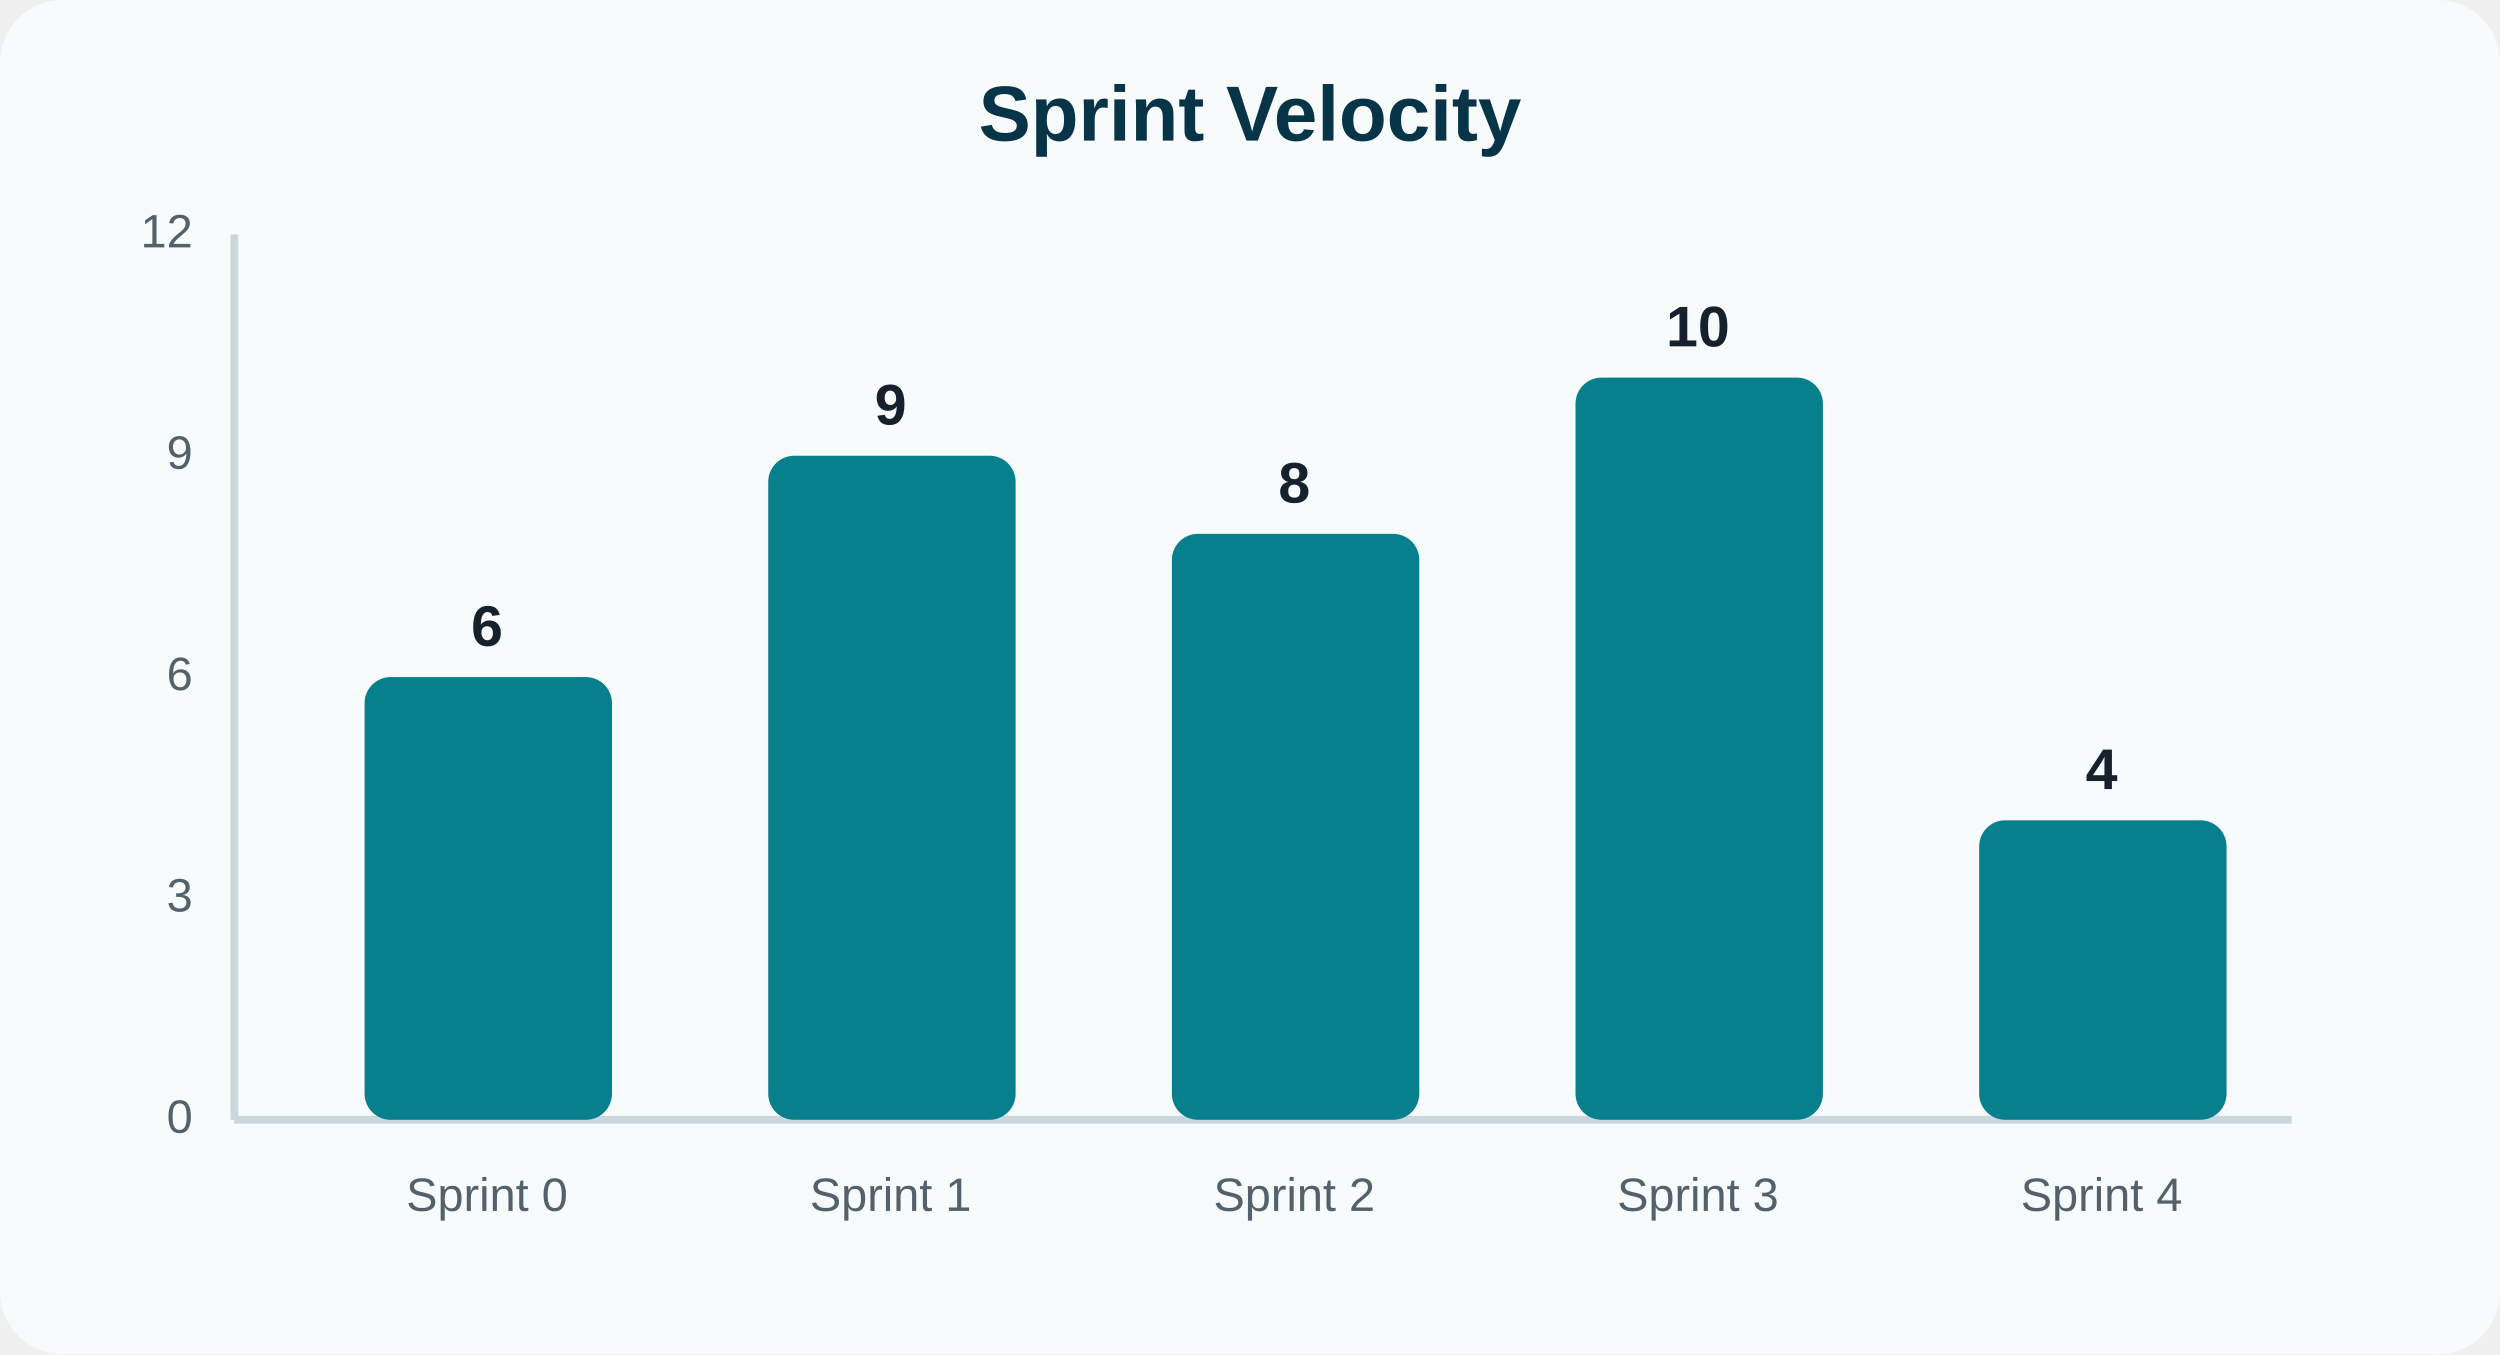
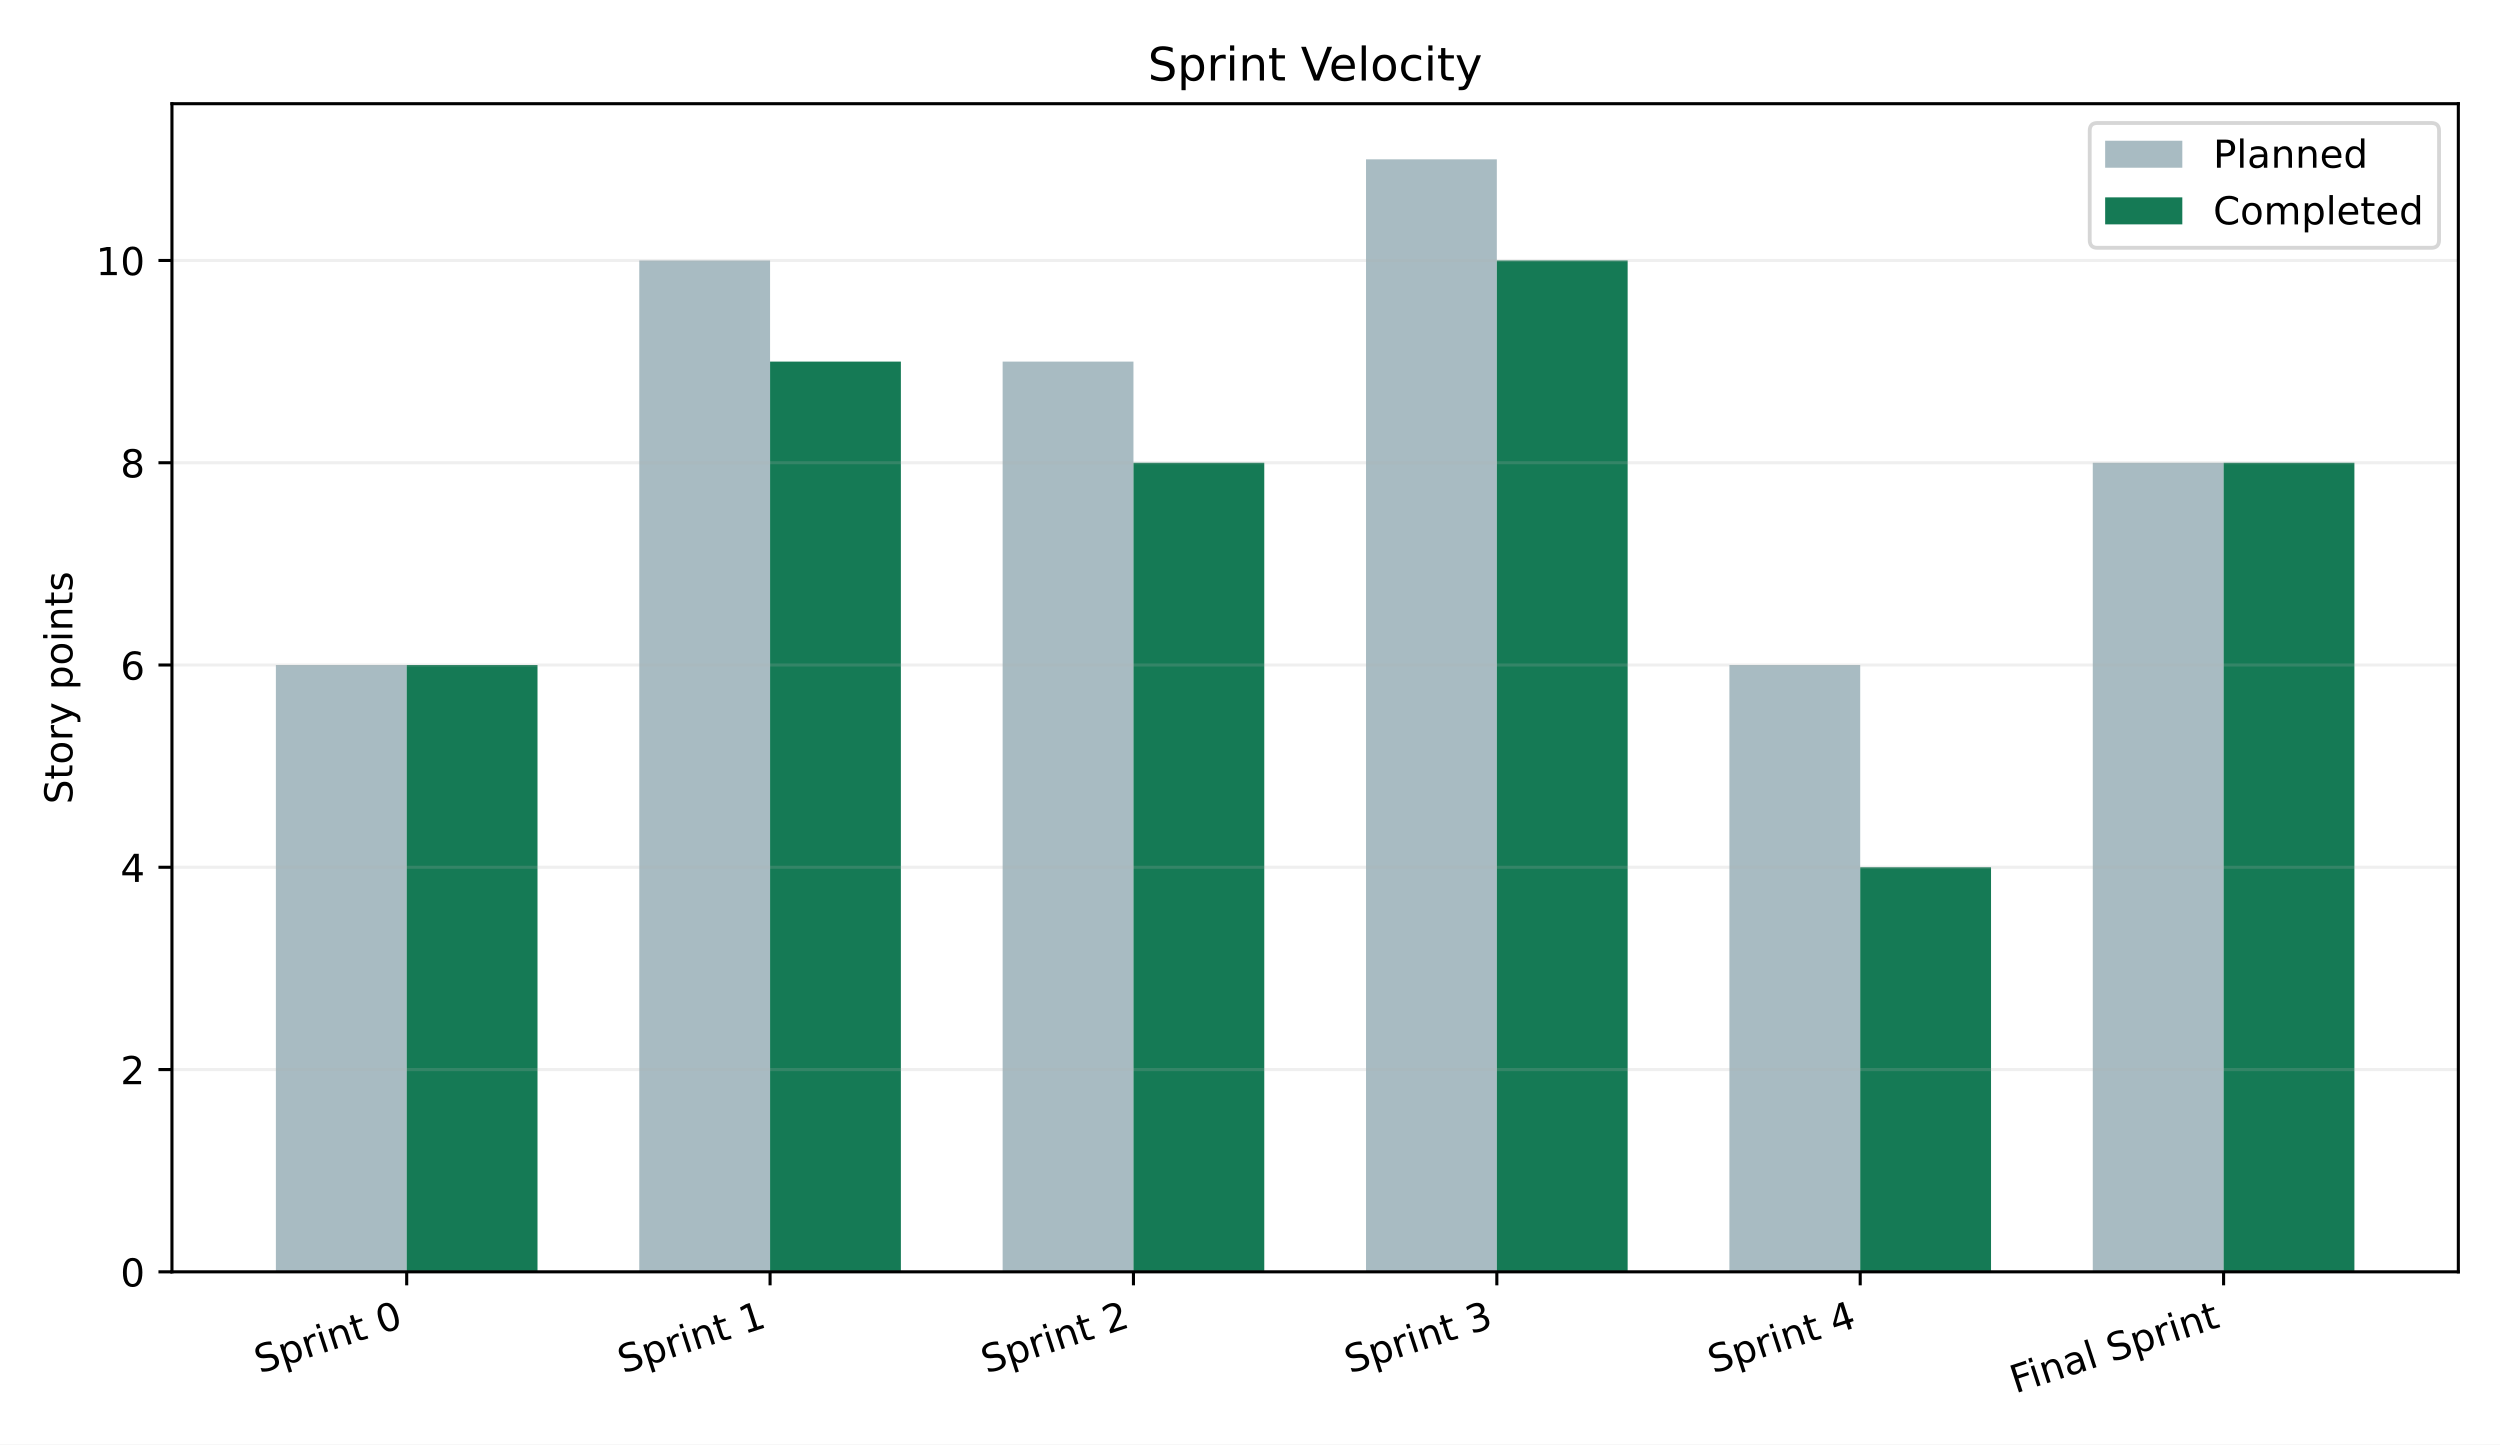
- <svg xmlns="http://www.w3.org/2000/svg" width="960" height="520" viewBox="0 0 960 520">
-   <rect width="960" height="520" rx="24" fill="#f8fbfc" />
-   <text x="480" y="54" text-anchor="middle" font-family="Tahoma, Arial" font-size="30" font-weight="700" fill="#083447">Sprint Velocity</text>
-   <line x1="90" y1="430" x2="880" y2="430" stroke="#cad7de" stroke-width="3" />
-   <line x1="90" y1="90" x2="90" y2="430" stroke="#cad7de" stroke-width="3" />
-   <g font-family="Tahoma, Arial" font-size="18" fill="#52616b">
-     <text x="74" y="435" text-anchor="end">0</text>
-     <text x="74" y="350" text-anchor="end">3</text>
-     <text x="74" y="265" text-anchor="end">6</text>
-     <text x="74" y="180" text-anchor="end">9</text>
-     <text x="74" y="95" text-anchor="end">12</text>
+ <svg xmlns="http://www.w3.org/2000/svg" xmlns:xlink="http://www.w3.org/1999/xlink" width="648pt" height="374.4pt" viewBox="0 0 648 374.4" version="1.1">
+   <defs>
+     <style type="text/css">*{stroke-linejoin: round; stroke-linecap: butt}</style>
+   </defs>
+   <g id="figure_1">
+     <g id="patch_1">
+       <path d="M 0 374.4 L 648 374.4 L 648 0 L 0 0 z " style="fill: #ffffff" />
+     </g>
+     <g id="axes_1">
+       <g id="patch_2">
+         <path d="M 44.57 329.659 L 637.2 329.659 L 637.2 26.88 L 44.57 26.88 z " style="fill: #ffffff" />
+       </g>
+       <g id="patch_3">
+         <path d="M 71.508 329.659 L 105.415 329.659 L 105.415 172.371 L 71.508 172.371 z " clip-path="url(#p3479a627ff)" style="fill: #a8bbc2" />
+       </g>
+       <g id="patch_4">
+         <path d="M 165.696 329.659 L 199.603 329.659 L 199.603 67.513 L 165.696 67.513 z " clip-path="url(#p3479a627ff)" style="fill: #a8bbc2" />
+       </g>
+       <g id="patch_5">
+         <path d="M 259.883 329.659 L 293.791 329.659 L 293.791 93.727 L 259.883 93.727 z " clip-path="url(#p3479a627ff)" style="fill: #a8bbc2" />
+       </g>
+       <g id="patch_6">
+         <path d="M 354.071 329.659 L 387.979 329.659 L 387.979 41.298 L 354.071 41.298 z " clip-path="url(#p3479a627ff)" style="fill: #a8bbc2" />
+       </g>
+       <g id="patch_7">
+         <path d="M 448.259 329.659 L 482.167 329.659 L 482.167 172.371 L 448.259 172.371 z " clip-path="url(#p3479a627ff)" style="fill: #a8bbc2" />
+       </g>
+       <g id="patch_8">
+         <path d="M 542.447 329.659 L 576.355 329.659 L 576.355 119.942 L 542.447 119.942 z " clip-path="url(#p3479a627ff)" style="fill: #a8bbc2" />
+       </g>
+       <g id="patch_9">
+         <path d="M 105.415 329.659 L 139.323 329.659 L 139.323 172.371 L 105.415 172.371 z " clip-path="url(#p3479a627ff)" style="fill: #157a55" />
+       </g>
+       <g id="patch_10">
+         <path d="M 199.603 329.659 L 233.511 329.659 L 233.511 93.727 L 199.603 93.727 z " clip-path="url(#p3479a627ff)" style="fill: #157a55" />
+       </g>
+       <g id="patch_11">
+         <path d="M 293.791 329.659 L 327.699 329.659 L 327.699 119.942 L 293.791 119.942 z " clip-path="url(#p3479a627ff)" style="fill: #157a55" />
+       </g>
+       <g id="patch_12">
+         <path d="M 387.979 329.659 L 421.887 329.659 L 421.887 67.513 L 387.979 67.513 z " clip-path="url(#p3479a627ff)" style="fill: #157a55" />
+       </g>
+       <g id="patch_13">
+         <path d="M 482.167 329.659 L 516.074 329.659 L 516.074 224.8 L 482.167 224.8 z " clip-path="url(#p3479a627ff)" style="fill: #157a55" />
+       </g>
+       <g id="patch_14">
+         <path d="M 576.355 329.659 L 610.262 329.659 L 610.262 119.942 L 576.355 119.942 z " clip-path="url(#p3479a627ff)" style="fill: #157a55" />
+       </g>
+       <g id="matplotlib.axis_1">
+         <g id="xtick_1">
+           <g id="line2d_1">
+             <defs>
+               <path id="mef8311e950" d="M 0 0 L 0 3.5 " style="stroke: #000000; stroke-width: 0.8" />
+             </defs>
+             <g>
+               <use xlink:href="#mef8311e950" x="105.415" y="329.659" style="stroke: #000000; stroke-width: 0.8" />
+             </g>
+           </g>
+           <g id="text_1">
+             <g transform="translate(67.31593 356.0559) rotate(-18) scale(0.1 -0.1)">
+               <defs>
+                 <path id="DejaVuSans-53" d="M 3425 4513 L 3425 3897 Q 3066 4069 2747 4153 Q 2428 4238 2131 4238 Q 1616 4238 1336 4038 Q 1056 3838 1056 3469 Q 1056 3159 1242 3001 Q 1428 2844 1947 2747 L 2328 2669 Q 3034 2534 3370 2195 Q 3706 1856 3706 1288 Q 3706 609 3251 259 Q 2797 -91 1919 -91 Q 1588 -91 1214 -16 Q 841 59 441 206 L 441 856 Q 825 641 1194 531 Q 1563 422 1919 422 Q 2459 422 2753 634 Q 3047 847 3047 1241 Q 3047 1584 2836 1778 Q 2625 1972 2144 2069 L 1759 2144 Q 1053 2284 737 2584 Q 422 2884 422 3419 Q 422 4038 858 4394 Q 1294 4750 2059 4750 Q 2388 4750 2728 4690 Q 3069 4631 3425 4513 z " transform="scale(0.015625)" />
+                 <path id="DejaVuSans-70" d="M 1159 525 L 1159 -1331 L 581 -1331 L 581 3500 L 1159 3500 L 1159 2969 Q 1341 3281 1617 3432 Q 1894 3584 2278 3584 Q 2916 3584 3314 3078 Q 3713 2572 3713 1747 Q 3713 922 3314 415 Q 2916 -91 2278 -91 Q 1894 -91 1617 61 Q 1341 213 1159 525 z M 3116 1747 Q 3116 2381 2855 2742 Q 2594 3103 2138 3103 Q 1681 3103 1420 2742 Q 1159 2381 1159 1747 Q 1159 1113 1420 752 Q 1681 391 2138 391 Q 2594 391 2855 752 Q 3116 1113 3116 1747 z " transform="scale(0.015625)" />
+                 <path id="DejaVuSans-72" d="M 2631 2963 Q 2534 3019 2420 3045 Q 2306 3072 2169 3072 Q 1681 3072 1420 2755 Q 1159 2438 1159 1844 L 1159 0 L 581 0 L 581 3500 L 1159 3500 L 1159 2956 Q 1341 3275 1631 3429 Q 1922 3584 2338 3584 Q 2397 3584 2469 3576 Q 2541 3569 2628 3553 L 2631 2963 z " transform="scale(0.015625)" />
+                 <path id="DejaVuSans-69" d="M 603 3500 L 1178 3500 L 1178 0 L 603 0 L 603 3500 z M 603 4863 L 1178 4863 L 1178 4134 L 603 4134 L 603 4863 z " transform="scale(0.015625)" />
+                 <path id="DejaVuSans-6e" d="M 3513 2113 L 3513 0 L 2938 0 L 2938 2094 Q 2938 2591 2744 2837 Q 2550 3084 2163 3084 Q 1697 3084 1428 2787 Q 1159 2491 1159 1978 L 1159 0 L 581 0 L 581 3500 L 1159 3500 L 1159 2956 Q 1366 3272 1645 3428 Q 1925 3584 2291 3584 Q 2894 3584 3203 3211 Q 3513 2838 3513 2113 z " transform="scale(0.015625)" />
+                 <path id="DejaVuSans-74" d="M 1172 4494 L 1172 3500 L 2356 3500 L 2356 3053 L 1172 3053 L 1172 1153 Q 1172 725 1289 603 Q 1406 481 1766 481 L 2356 481 L 2356 0 L 1766 0 Q 1100 0 847 248 Q 594 497 594 1153 L 594 3053 L 172 3053 L 172 3500 L 594 3500 L 594 4494 L 1172 4494 z " transform="scale(0.015625)" />
+                 <path id="DejaVuSans-20" transform="scale(0.015625)" />
+                 <path id="DejaVuSans-30" d="M 2034 4250 Q 1547 4250 1301 3770 Q 1056 3291 1056 2328 Q 1056 1369 1301 889 Q 1547 409 2034 409 Q 2525 409 2770 889 Q 3016 1369 3016 2328 Q 3016 3291 2770 3770 Q 2525 4250 2034 4250 z M 2034 4750 Q 2819 4750 3233 4129 Q 3647 3509 3647 2328 Q 3647 1150 3233 529 Q 2819 -91 2034 -91 Q 1250 -91 836 529 Q 422 1150 422 2328 Q 422 3509 836 4129 Q 1250 4750 2034 4750 z " transform="scale(0.015625)" />
+               </defs>
+               <use xlink:href="#DejaVuSans-53" />
+               <use xlink:href="#DejaVuSans-70" x="63.477" />
+               <use xlink:href="#DejaVuSans-72" x="126.953" />
+               <use xlink:href="#DejaVuSans-69" x="168.066" />
+               <use xlink:href="#DejaVuSans-6e" x="195.85" />
+               <use xlink:href="#DejaVuSans-74" x="259.229" />
+               <use xlink:href="#DejaVuSans-20" x="298.438" />
+               <use xlink:href="#DejaVuSans-30" x="330.225" />
+             </g>
+           </g>
+         </g>
+         <g id="xtick_2">
+           <g id="line2d_2">
+             <g>
+               <use xlink:href="#mef8311e950" x="199.603" y="329.659" style="stroke: #000000; stroke-width: 0.8" />
+             </g>
+           </g>
+           <g id="text_2">
+             <g transform="translate(161.5038 356.0559) rotate(-18) scale(0.1 -0.1)">
+               <defs>
+                 <path id="DejaVuSans-31" d="M 794 531 L 1825 531 L 1825 4091 L 703 3866 L 703 4441 L 1819 4666 L 2450 4666 L 2450 531 L 3481 531 L 3481 0 L 794 0 L 794 531 z " transform="scale(0.015625)" />
+               </defs>
+               <use xlink:href="#DejaVuSans-53" />
+               <use xlink:href="#DejaVuSans-70" x="63.477" />
+               <use xlink:href="#DejaVuSans-72" x="126.953" />
+               <use xlink:href="#DejaVuSans-69" x="168.066" />
+               <use xlink:href="#DejaVuSans-6e" x="195.85" />
+               <use xlink:href="#DejaVuSans-74" x="259.229" />
+               <use xlink:href="#DejaVuSans-20" x="298.438" />
+               <use xlink:href="#DejaVuSans-31" x="330.225" />
+             </g>
+           </g>
+         </g>
+         <g id="xtick_3">
+           <g id="line2d_3">
+             <g>
+               <use xlink:href="#mef8311e950" x="293.791" y="329.659" style="stroke: #000000; stroke-width: 0.8" />
+             </g>
+           </g>
+           <g id="text_3">
+             <g transform="translate(255.6916 356.0559) rotate(-18) scale(0.1 -0.1)">
+               <defs>
+                 <path id="DejaVuSans-32" d="M 1228 531 L 3431 531 L 3431 0 L 469 0 L 469 531 Q 828 903 1448 1529 Q 2069 2156 2228 2338 Q 2531 2678 2651 2914 Q 2772 3150 2772 3378 Q 2772 3750 2511 3984 Q 2250 4219 1831 4219 Q 1534 4219 1204 4116 Q 875 4013 500 3803 L 500 4441 Q 881 4594 1212 4672 Q 1544 4750 1819 4750 Q 2544 4750 2975 4387 Q 3406 4025 3406 3419 Q 3406 3131 3298 2873 Q 3191 2616 2906 2266 Q 2828 2175 2409 1742 Q 1991 1309 1228 531 z " transform="scale(0.015625)" />
+               </defs>
+               <use xlink:href="#DejaVuSans-53" />
+               <use xlink:href="#DejaVuSans-70" x="63.477" />
+               <use xlink:href="#DejaVuSans-72" x="126.953" />
+               <use xlink:href="#DejaVuSans-69" x="168.066" />
+               <use xlink:href="#DejaVuSans-6e" x="195.85" />
+               <use xlink:href="#DejaVuSans-74" x="259.229" />
+               <use xlink:href="#DejaVuSans-20" x="298.438" />
+               <use xlink:href="#DejaVuSans-32" x="330.225" />
+             </g>
+           </g>
+         </g>
+         <g id="xtick_4">
+           <g id="line2d_4">
+             <g>
+               <use xlink:href="#mef8311e950" x="387.979" y="329.659" style="stroke: #000000; stroke-width: 0.8" />
+             </g>
+           </g>
+           <g id="text_4">
+             <g transform="translate(349.8795 356.0559) rotate(-18) scale(0.1 -0.1)">
+               <defs>
+                 <path id="DejaVuSans-33" d="M 2597 2516 Q 3050 2419 3304 2112 Q 3559 1806 3559 1356 Q 3559 666 3084 287 Q 2609 -91 1734 -91 Q 1441 -91 1130 -33 Q 819 25 488 141 L 488 750 Q 750 597 1062 519 Q 1375 441 1716 441 Q 2309 441 2620 675 Q 2931 909 2931 1356 Q 2931 1769 2642 2001 Q 2353 2234 1838 2234 L 1294 2234 L 1294 2753 L 1863 2753 Q 2328 2753 2575 2939 Q 2822 3125 2822 3475 Q 2822 3834 2567 4026 Q 2313 4219 1838 4219 Q 1578 4219 1281 4162 Q 984 4106 628 3988 L 628 4550 Q 988 4650 1302 4700 Q 1616 4750 1894 4750 Q 2613 4750 3031 4423 Q 3450 4097 3450 3541 Q 3450 3153 3228 2886 Q 3006 2619 2597 2516 z " transform="scale(0.015625)" />
+               </defs>
+               <use xlink:href="#DejaVuSans-53" />
+               <use xlink:href="#DejaVuSans-70" x="63.477" />
+               <use xlink:href="#DejaVuSans-72" x="126.953" />
+               <use xlink:href="#DejaVuSans-69" x="168.066" />
+               <use xlink:href="#DejaVuSans-6e" x="195.85" />
+               <use xlink:href="#DejaVuSans-74" x="259.229" />
+               <use xlink:href="#DejaVuSans-20" x="298.438" />
+               <use xlink:href="#DejaVuSans-33" x="330.225" />
+             </g>
+           </g>
+         </g>
+         <g id="xtick_5">
+           <g id="line2d_5">
+             <g>
+               <use xlink:href="#mef8311e950" x="482.167" y="329.659" style="stroke: #000000; stroke-width: 0.8" />
+             </g>
+           </g>
+           <g id="text_5">
+             <g transform="translate(444.0674 356.0559) rotate(-18) scale(0.1 -0.1)">
+               <defs>
+                 <path id="DejaVuSans-34" d="M 2419 4116 L 825 1625 L 2419 1625 L 2419 4116 z M 2253 4666 L 3047 4666 L 3047 1625 L 3713 1625 L 3713 1100 L 3047 1100 L 3047 0 L 2419 0 L 2419 1100 L 313 1100 L 313 1709 L 2253 4666 z " transform="scale(0.015625)" />
+               </defs>
+               <use xlink:href="#DejaVuSans-53" />
+               <use xlink:href="#DejaVuSans-70" x="63.477" />
+               <use xlink:href="#DejaVuSans-72" x="126.953" />
+               <use xlink:href="#DejaVuSans-69" x="168.066" />
+               <use xlink:href="#DejaVuSans-6e" x="195.85" />
+               <use xlink:href="#DejaVuSans-74" x="259.229" />
+               <use xlink:href="#DejaVuSans-20" x="298.438" />
+               <use xlink:href="#DejaVuSans-34" x="330.225" />
+             </g>
+           </g>
+         </g>
+         <g id="xtick_6">
+           <g id="line2d_6">
+             <g>
+               <use xlink:href="#mef8311e950" x="576.355" y="329.659" style="stroke: #000000; stroke-width: 0.8" />
+             </g>
+           </g>
+           <g id="text_6">
+             <g transform="translate(522.3859 361.2122) rotate(-18) scale(0.1 -0.1)">
+               <defs>
+                 <path id="DejaVuSans-46" d="M 628 4666 L 3309 4666 L 3309 4134 L 1259 4134 L 1259 2759 L 3109 2759 L 3109 2228 L 1259 2228 L 1259 0 L 628 0 L 628 4666 z " transform="scale(0.015625)" />
+                 <path id="DejaVuSans-61" d="M 2194 1759 Q 1497 1759 1228 1600 Q 959 1441 959 1056 Q 959 750 1161 570 Q 1363 391 1709 391 Q 2188 391 2477 730 Q 2766 1069 2766 1631 L 2766 1759 L 2194 1759 z M 3341 1997 L 3341 0 L 2766 0 L 2766 531 Q 2569 213 2275 61 Q 1981 -91 1556 -91 Q 1019 -91 701 211 Q 384 513 384 1019 Q 384 1609 779 1909 Q 1175 2209 1959 2209 L 2766 2209 L 2766 2266 Q 2766 2663 2505 2880 Q 2244 3097 1772 3097 Q 1472 3097 1187 3025 Q 903 2953 641 2809 L 641 3341 Q 956 3463 1253 3523 Q 1550 3584 1831 3584 Q 2591 3584 2966 3190 Q 3341 2797 3341 1997 z " transform="scale(0.015625)" />
+                 <path id="DejaVuSans-6c" d="M 603 4863 L 1178 4863 L 1178 0 L 603 0 L 603 4863 z " transform="scale(0.015625)" />
+               </defs>
+               <use xlink:href="#DejaVuSans-46" />
+               <use xlink:href="#DejaVuSans-69" x="50.27" />
+               <use xlink:href="#DejaVuSans-6e" x="78.053" />
+               <use xlink:href="#DejaVuSans-61" x="141.432" />
+               <use xlink:href="#DejaVuSans-6c" x="202.711" />
+               <use xlink:href="#DejaVuSans-20" x="230.494" />
+               <use xlink:href="#DejaVuSans-53" x="262.281" />
+               <use xlink:href="#DejaVuSans-70" x="325.758" />
+               <use xlink:href="#DejaVuSans-72" x="389.234" />
+               <use xlink:href="#DejaVuSans-69" x="430.348" />
+               <use xlink:href="#DejaVuSans-6e" x="458.131" />
+               <use xlink:href="#DejaVuSans-74" x="521.51" />
+             </g>
+           </g>
+         </g>
+       </g>
+       <g id="matplotlib.axis_2">
+         <g id="ytick_1">
+           <g id="line2d_7">
+             <path d="M 44.57 329.659 L 637.2 329.659 " clip-path="url(#p3479a627ff)" style="fill: none; stroke: #b0b0b0; stroke-opacity: 0.2; stroke-width: 0.8; stroke-linecap: square" />
+           </g>
+           <g id="line2d_8">
+             <defs>
+               <path id="me1d825aef8" d="M 0 0 L -3.5 0 " style="stroke: #000000; stroke-width: 0.8" />
+             </defs>
+             <g>
+               <use xlink:href="#me1d825aef8" x="44.57" y="329.659" style="stroke: #000000; stroke-width: 0.8" />
+             </g>
+           </g>
+           <g id="text_7">
+             <g transform="translate(31.2075 333.4582) scale(0.1 -0.1)">
+               <use xlink:href="#DejaVuSans-30" />
+             </g>
+           </g>
+         </g>
+         <g id="ytick_2">
+           <g id="line2d_9">
+             <path d="M 44.57 277.23 L 637.2 277.23 " clip-path="url(#p3479a627ff)" style="fill: none; stroke: #b0b0b0; stroke-opacity: 0.2; stroke-width: 0.8; stroke-linecap: square" />
+           </g>
+           <g id="line2d_10">
+             <g>
+               <use xlink:href="#me1d825aef8" x="44.57" y="277.23" style="stroke: #000000; stroke-width: 0.8" />
+             </g>
+           </g>
+           <g id="text_8">
+             <g transform="translate(31.2075 281.0289) scale(0.1 -0.1)">
+               <use xlink:href="#DejaVuSans-32" />
+             </g>
+           </g>
+         </g>
+         <g id="ytick_3">
+           <g id="line2d_11">
+             <path d="M 44.57 224.8 L 637.2 224.8 " clip-path="url(#p3479a627ff)" style="fill: none; stroke: #b0b0b0; stroke-opacity: 0.2; stroke-width: 0.8; stroke-linecap: square" />
+           </g>
+           <g id="line2d_12">
+             <g>
+               <use xlink:href="#me1d825aef8" x="44.57" y="224.8" style="stroke: #000000; stroke-width: 0.8" />
+             </g>
+           </g>
+           <g id="text_9">
+             <g transform="translate(31.2075 228.5997) scale(0.1 -0.1)">
+               <use xlink:href="#DejaVuSans-34" />
+             </g>
+           </g>
+         </g>
+         <g id="ytick_4">
+           <g id="line2d_13">
+             <path d="M 44.57 172.371 L 637.2 172.371 " clip-path="url(#p3479a627ff)" style="fill: none; stroke: #b0b0b0; stroke-opacity: 0.2; stroke-width: 0.8; stroke-linecap: square" />
+           </g>
+           <g id="line2d_14">
+             <g>
+               <use xlink:href="#me1d825aef8" x="44.57" y="172.371" style="stroke: #000000; stroke-width: 0.8" />
+             </g>
+           </g>
+           <g id="text_10">
+             <g transform="translate(31.2075 176.1704) scale(0.1 -0.1)">
+               <defs>
+                 <path id="DejaVuSans-36" d="M 2113 2584 Q 1688 2584 1439 2293 Q 1191 2003 1191 1497 Q 1191 994 1439 701 Q 1688 409 2113 409 Q 2538 409 2786 701 Q 3034 994 3034 1497 Q 3034 2003 2786 2293 Q 2538 2584 2113 2584 z M 3366 4563 L 3366 3988 Q 3128 4100 2886 4159 Q 2644 4219 2406 4219 Q 1781 4219 1451 3797 Q 1122 3375 1075 2522 Q 1259 2794 1537 2939 Q 1816 3084 2150 3084 Q 2853 3084 3261 2657 Q 3669 2231 3669 1497 Q 3669 778 3244 343 Q 2819 -91 2113 -91 Q 1303 -91 875 529 Q 447 1150 447 2328 Q 447 3434 972 4092 Q 1497 4750 2381 4750 Q 2619 4750 2861 4703 Q 3103 4656 3366 4563 z " transform="scale(0.015625)" />
+               </defs>
+               <use xlink:href="#DejaVuSans-36" />
+             </g>
+           </g>
+         </g>
+         <g id="ytick_5">
+           <g id="line2d_15">
+             <path d="M 44.57 119.942 L 637.2 119.942 " clip-path="url(#p3479a627ff)" style="fill: none; stroke: #b0b0b0; stroke-opacity: 0.2; stroke-width: 0.8; stroke-linecap: square" />
+           </g>
+           <g id="line2d_16">
+             <g>
+               <use xlink:href="#me1d825aef8" x="44.57" y="119.942" style="stroke: #000000; stroke-width: 0.8" />
+             </g>
+           </g>
+           <g id="text_11">
+             <g transform="translate(31.2075 123.7411) scale(0.1 -0.1)">
+               <defs>
+                 <path id="DejaVuSans-38" d="M 2034 2216 Q 1584 2216 1326 1975 Q 1069 1734 1069 1313 Q 1069 891 1326 650 Q 1584 409 2034 409 Q 2484 409 2743 651 Q 3003 894 3003 1313 Q 3003 1734 2745 1975 Q 2488 2216 2034 2216 z M 1403 2484 Q 997 2584 770 2862 Q 544 3141 544 3541 Q 544 4100 942 4425 Q 1341 4750 2034 4750 Q 2731 4750 3128 4425 Q 3525 4100 3525 3541 Q 3525 3141 3298 2862 Q 3072 2584 2669 2484 Q 3125 2378 3379 2068 Q 3634 1759 3634 1313 Q 3634 634 3220 271 Q 2806 -91 2034 -91 Q 1263 -91 848 271 Q 434 634 434 1313 Q 434 1759 690 2068 Q 947 2378 1403 2484 z M 1172 3481 Q 1172 3119 1398 2916 Q 1625 2713 2034 2713 Q 2441 2713 2670 2916 Q 2900 3119 2900 3481 Q 2900 3844 2670 4047 Q 2441 4250 2034 4250 Q 1625 4250 1398 4047 Q 1172 3844 1172 3481 z " transform="scale(0.015625)" />
+               </defs>
+               <use xlink:href="#DejaVuSans-38" />
+             </g>
+           </g>
+         </g>
+         <g id="ytick_6">
+           <g id="line2d_17">
+             <path d="M 44.57 67.513 L 637.2 67.513 " clip-path="url(#p3479a627ff)" style="fill: none; stroke: #b0b0b0; stroke-opacity: 0.2; stroke-width: 0.8; stroke-linecap: square" />
+           </g>
+           <g id="line2d_18">
+             <g>
+               <use xlink:href="#me1d825aef8" x="44.57" y="67.513" style="stroke: #000000; stroke-width: 0.8" />
+             </g>
+           </g>
+           <g id="text_12">
+             <g transform="translate(24.845 71.31189) scale(0.1 -0.1)">
+               <use xlink:href="#DejaVuSans-31" />
+               <use xlink:href="#DejaVuSans-30" x="63.623" />
+             </g>
+           </g>
+         </g>
+         <g id="text_13">
+           <g transform="translate(18.76531 208.4234) rotate(-90) scale(0.1 -0.1)">
+             <defs>
+               <path id="DejaVuSans-6f" d="M 1959 3097 Q 1497 3097 1228 2736 Q 959 2375 959 1747 Q 959 1119 1226 758 Q 1494 397 1959 397 Q 2419 397 2687 759 Q 2956 1122 2956 1747 Q 2956 2369 2687 2733 Q 2419 3097 1959 3097 z M 1959 3584 Q 2709 3584 3137 3096 Q 3566 2609 3566 1747 Q 3566 888 3137 398 Q 2709 -91 1959 -91 Q 1206 -91 779 398 Q 353 888 353 1747 Q 353 2609 779 3096 Q 1206 3584 1959 3584 z " transform="scale(0.015625)" />
+               <path id="DejaVuSans-79" d="M 2059 -325 Q 1816 -950 1584 -1140 Q 1353 -1331 966 -1331 L 506 -1331 L 506 -850 L 844 -850 Q 1081 -850 1212 -737 Q 1344 -625 1503 -206 L 1606 56 L 191 3500 L 800 3500 L 1894 763 L 2988 3500 L 3597 3500 L 2059 -325 z " transform="scale(0.015625)" />
+               <path id="DejaVuSans-73" d="M 2834 3397 L 2834 2853 Q 2591 2978 2328 3040 Q 2066 3103 1784 3103 Q 1356 3103 1142 2972 Q 928 2841 928 2578 Q 928 2378 1081 2264 Q 1234 2150 1697 2047 L 1894 2003 Q 2506 1872 2764 1633 Q 3022 1394 3022 966 Q 3022 478 2636 193 Q 2250 -91 1575 -91 Q 1294 -91 989 -36 Q 684 19 347 128 L 347 722 Q 666 556 975 473 Q 1284 391 1588 391 Q 1994 391 2212 530 Q 2431 669 2431 922 Q 2431 1156 2273 1281 Q 2116 1406 1581 1522 L 1381 1569 Q 847 1681 609 1914 Q 372 2147 372 2553 Q 372 3047 722 3315 Q 1072 3584 1716 3584 Q 2034 3584 2315 3537 Q 2597 3491 2834 3397 z " transform="scale(0.015625)" />
+             </defs>
+             <use xlink:href="#DejaVuSans-53" />
+             <use xlink:href="#DejaVuSans-74" x="63.477" />
+             <use xlink:href="#DejaVuSans-6f" x="102.686" />
+             <use xlink:href="#DejaVuSans-72" x="163.867" />
+             <use xlink:href="#DejaVuSans-79" x="204.98" />
+             <use xlink:href="#DejaVuSans-20" x="264.16" />
+             <use xlink:href="#DejaVuSans-70" x="295.947" />
+             <use xlink:href="#DejaVuSans-6f" x="359.424" />
+             <use xlink:href="#DejaVuSans-69" x="420.605" />
+             <use xlink:href="#DejaVuSans-6e" x="448.389" />
+             <use xlink:href="#DejaVuSans-74" x="511.768" />
+             <use xlink:href="#DejaVuSans-73" x="550.977" />
+           </g>
+         </g>
+       </g>
+       <g id="patch_15">
+         <path d="M 44.57 329.659 L 44.57 26.88 " style="fill: none; stroke: #000000; stroke-width: 0.8; stroke-linejoin: miter; stroke-linecap: square" />
+       </g>
+       <g id="patch_16">
+         <path d="M 637.2 329.659 L 637.2 26.88 " style="fill: none; stroke: #000000; stroke-width: 0.8; stroke-linejoin: miter; stroke-linecap: square" />
+       </g>
+       <g id="patch_17">
+         <path d="M 44.57 329.659 L 637.2 329.659 " style="fill: none; stroke: #000000; stroke-width: 0.8; stroke-linejoin: miter; stroke-linecap: square" />
+       </g>
+       <g id="patch_18">
+         <path d="M 44.57 26.88 L 637.2 26.88 " style="fill: none; stroke: #000000; stroke-width: 0.8; stroke-linejoin: miter; stroke-linecap: square" />
+       </g>
+       <g id="text_14">
+         <g transform="translate(297.5331 20.88) scale(0.12 -0.12)">
+           <defs>
+             <path id="DejaVuSans-56" d="M 1831 0 L 50 4666 L 709 4666 L 2188 738 L 3669 4666 L 4325 4666 L 2547 0 L 1831 0 z " transform="scale(0.015625)" />
+             <path id="DejaVuSans-65" d="M 3597 1894 L 3597 1613 L 953 1613 Q 991 1019 1311 708 Q 1631 397 2203 397 Q 2534 397 2845 478 Q 3156 559 3463 722 L 3463 178 Q 3153 47 2828 -22 Q 2503 -91 2169 -91 Q 1331 -91 842 396 Q 353 884 353 1716 Q 353 2575 817 3079 Q 1281 3584 2069 3584 Q 2775 3584 3186 3129 Q 3597 2675 3597 1894 z M 3022 2063 Q 3016 2534 2758 2815 Q 2500 3097 2075 3097 Q 1594 3097 1305 2825 Q 1016 2553 972 2059 L 3022 2063 z " transform="scale(0.015625)" />
+             <path id="DejaVuSans-63" d="M 3122 3366 L 3122 2828 Q 2878 2963 2633 3030 Q 2388 3097 2138 3097 Q 1578 3097 1268 2742 Q 959 2388 959 1747 Q 959 1106 1268 751 Q 1578 397 2138 397 Q 2388 397 2633 464 Q 2878 531 3122 666 L 3122 134 Q 2881 22 2623 -34 Q 2366 -91 2075 -91 Q 1284 -91 818 406 Q 353 903 353 1747 Q 353 2603 823 3093 Q 1294 3584 2113 3584 Q 2378 3584 2631 3529 Q 2884 3475 3122 3366 z " transform="scale(0.015625)" />
+           </defs>
+           <use xlink:href="#DejaVuSans-53" />
+           <use xlink:href="#DejaVuSans-70" x="63.477" />
+           <use xlink:href="#DejaVuSans-72" x="126.953" />
+           <use xlink:href="#DejaVuSans-69" x="168.066" />
+           <use xlink:href="#DejaVuSans-6e" x="195.85" />
+           <use xlink:href="#DejaVuSans-74" x="259.229" />
+           <use xlink:href="#DejaVuSans-20" x="298.438" />
+           <use xlink:href="#DejaVuSans-56" x="330.225" />
+           <use xlink:href="#DejaVuSans-65" x="390.883" />
+           <use xlink:href="#DejaVuSans-6c" x="452.406" />
+           <use xlink:href="#DejaVuSans-6f" x="480.189" />
+           <use xlink:href="#DejaVuSans-63" x="541.371" />
+           <use xlink:href="#DejaVuSans-69" x="596.352" />
+           <use xlink:href="#DejaVuSans-74" x="624.135" />
+           <use xlink:href="#DejaVuSans-79" x="663.344" />
+         </g>
+       </g>
+       <g id="legend_1">
+         <g id="patch_19">
+           <path d="M 543.656 64.236 L 630.2 64.236 Q 632.2 64.236 632.2 62.236 L 632.2 33.88 Q 632.2 31.88 630.2 31.88 L 543.656 31.88 Q 541.656 31.88 541.656 33.88 L 541.656 62.236 Q 541.656 64.236 543.656 64.236 z " style="fill: #ffffff; opacity: 0.8; stroke: #cccccc; stroke-linejoin: miter" />
+         </g>
+         <g id="patch_20">
+           <path d="M 545.656 43.478 L 565.656 43.478 L 565.656 36.478 L 545.656 36.478 z " style="fill: #a8bbc2" />
+         </g>
+         <g id="text_15">
+           <g transform="translate(573.6562 43.47844) scale(0.1 -0.1)">
+             <defs>
+               <path id="DejaVuSans-50" d="M 1259 4147 L 1259 2394 L 2053 2394 Q 2494 2394 2734 2622 Q 2975 2850 2975 3272 Q 2975 3691 2734 3919 Q 2494 4147 2053 4147 L 1259 4147 z M 628 4666 L 2053 4666 Q 2838 4666 3239 4311 Q 3641 3956 3641 3272 Q 3641 2581 3239 2228 Q 2838 1875 2053 1875 L 1259 1875 L 1259 0 L 628 0 L 628 4666 z " transform="scale(0.015625)" />
+               <path id="DejaVuSans-64" d="M 2906 2969 L 2906 4863 L 3481 4863 L 3481 0 L 2906 0 L 2906 525 Q 2725 213 2448 61 Q 2172 -91 1784 -91 Q 1150 -91 751 415 Q 353 922 353 1747 Q 353 2572 751 3078 Q 1150 3584 1784 3584 Q 2172 3584 2448 3432 Q 2725 3281 2906 2969 z M 947 1747 Q 947 1113 1208 752 Q 1469 391 1925 391 Q 2381 391 2643 752 Q 2906 1113 2906 1747 Q 2906 2381 2643 2742 Q 2381 3103 1925 3103 Q 1469 3103 1208 2742 Q 947 2381 947 1747 z " transform="scale(0.015625)" />
+             </defs>
+             <use xlink:href="#DejaVuSans-50" />
+             <use xlink:href="#DejaVuSans-6c" x="60.303" />
+             <use xlink:href="#DejaVuSans-61" x="88.086" />
+             <use xlink:href="#DejaVuSans-6e" x="149.365" />
+             <use xlink:href="#DejaVuSans-6e" x="212.744" />
+             <use xlink:href="#DejaVuSans-65" x="276.123" />
+             <use xlink:href="#DejaVuSans-64" x="337.646" />
+           </g>
+         </g>
+         <g id="patch_21">
+           <path d="M 545.656 58.157 L 565.656 58.157 L 565.656 51.157 L 545.656 51.157 z " style="fill: #157a55" />
+         </g>
+         <g id="text_16">
+           <g transform="translate(573.6562 58.15656) scale(0.1 -0.1)">
+             <defs>
+               <path id="DejaVuSans-43" d="M 4122 4306 L 4122 3641 Q 3803 3938 3442 4084 Q 3081 4231 2675 4231 Q 1875 4231 1450 3742 Q 1025 3253 1025 2328 Q 1025 1406 1450 917 Q 1875 428 2675 428 Q 3081 428 3442 575 Q 3803 722 4122 1019 L 4122 359 Q 3791 134 3420 21 Q 3050 -91 2638 -91 Q 1578 -91 968 557 Q 359 1206 359 2328 Q 359 3453 968 4101 Q 1578 4750 2638 4750 Q 3056 4750 3426 4639 Q 3797 4528 4122 4306 z " transform="scale(0.015625)" />
+               <path id="DejaVuSans-6d" d="M 3328 2828 Q 3544 3216 3844 3400 Q 4144 3584 4550 3584 Q 5097 3584 5394 3201 Q 5691 2819 5691 2113 L 5691 0 L 5113 0 L 5113 2094 Q 5113 2597 4934 2840 Q 4756 3084 4391 3084 Q 3944 3084 3684 2787 Q 3425 2491 3425 1978 L 3425 0 L 2847 0 L 2847 2094 Q 2847 2600 2669 2842 Q 2491 3084 2119 3084 Q 1678 3084 1418 2786 Q 1159 2488 1159 1978 L 1159 0 L 581 0 L 581 3500 L 1159 3500 L 1159 2956 Q 1356 3278 1631 3431 Q 1906 3584 2284 3584 Q 2666 3584 2933 3390 Q 3200 3197 3328 2828 z " transform="scale(0.015625)" />
+             </defs>
+             <use xlink:href="#DejaVuSans-43" />
+             <use xlink:href="#DejaVuSans-6f" x="69.824" />
+             <use xlink:href="#DejaVuSans-6d" x="131.006" />
+             <use xlink:href="#DejaVuSans-70" x="228.418" />
+             <use xlink:href="#DejaVuSans-6c" x="291.895" />
+             <use xlink:href="#DejaVuSans-65" x="319.678" />
+             <use xlink:href="#DejaVuSans-74" x="381.201" />
+             <use xlink:href="#DejaVuSans-65" x="420.41" />
+             <use xlink:href="#DejaVuSans-64" x="481.934" />
+           </g>
+         </g>
+       </g>
+     </g>
  </g>
-   <g fill="#087f8c">
-     <rect x="140" y="260" width="95" height="170" rx="10" />
-     <rect x="295" y="175" width="95" height="255" rx="10" />
-     <rect x="450" y="205" width="95" height="225" rx="10" />
-     <rect x="605" y="145" width="95" height="285" rx="10" />
-     <rect x="760" y="315" width="95" height="115" rx="10" />
-   </g>
-   <g font-family="Tahoma, Arial" font-size="22" font-weight="700" fill="#fff">
-     <text x="187" y="248" text-anchor="middle" fill="#17212b">6</text>
-     <text x="342" y="163" text-anchor="middle" fill="#17212b">9</text>
-     <text x="497" y="193" text-anchor="middle" fill="#17212b">8</text>
-     <text x="652" y="133" text-anchor="middle" fill="#17212b">10</text>
-     <text x="807" y="303" text-anchor="middle" fill="#17212b">4</text>
-   </g>
-   <g font-family="Tahoma, Arial" font-size="18" fill="#52616b">
-     <text x="187" y="465" text-anchor="middle">Sprint 0</text>
-     <text x="342" y="465" text-anchor="middle">Sprint 1</text>
-     <text x="497" y="465" text-anchor="middle">Sprint 2</text>
-     <text x="652" y="465" text-anchor="middle">Sprint 3</text>
-     <text x="807" y="465" text-anchor="middle">Sprint 4</text>
-   </g>
+   <defs>
+     <clipPath id="p3479a627ff">
+       <rect x="44.57" y="26.88" width="592.63" height="302.779" />
+     </clipPath>
+   </defs>
</svg>
